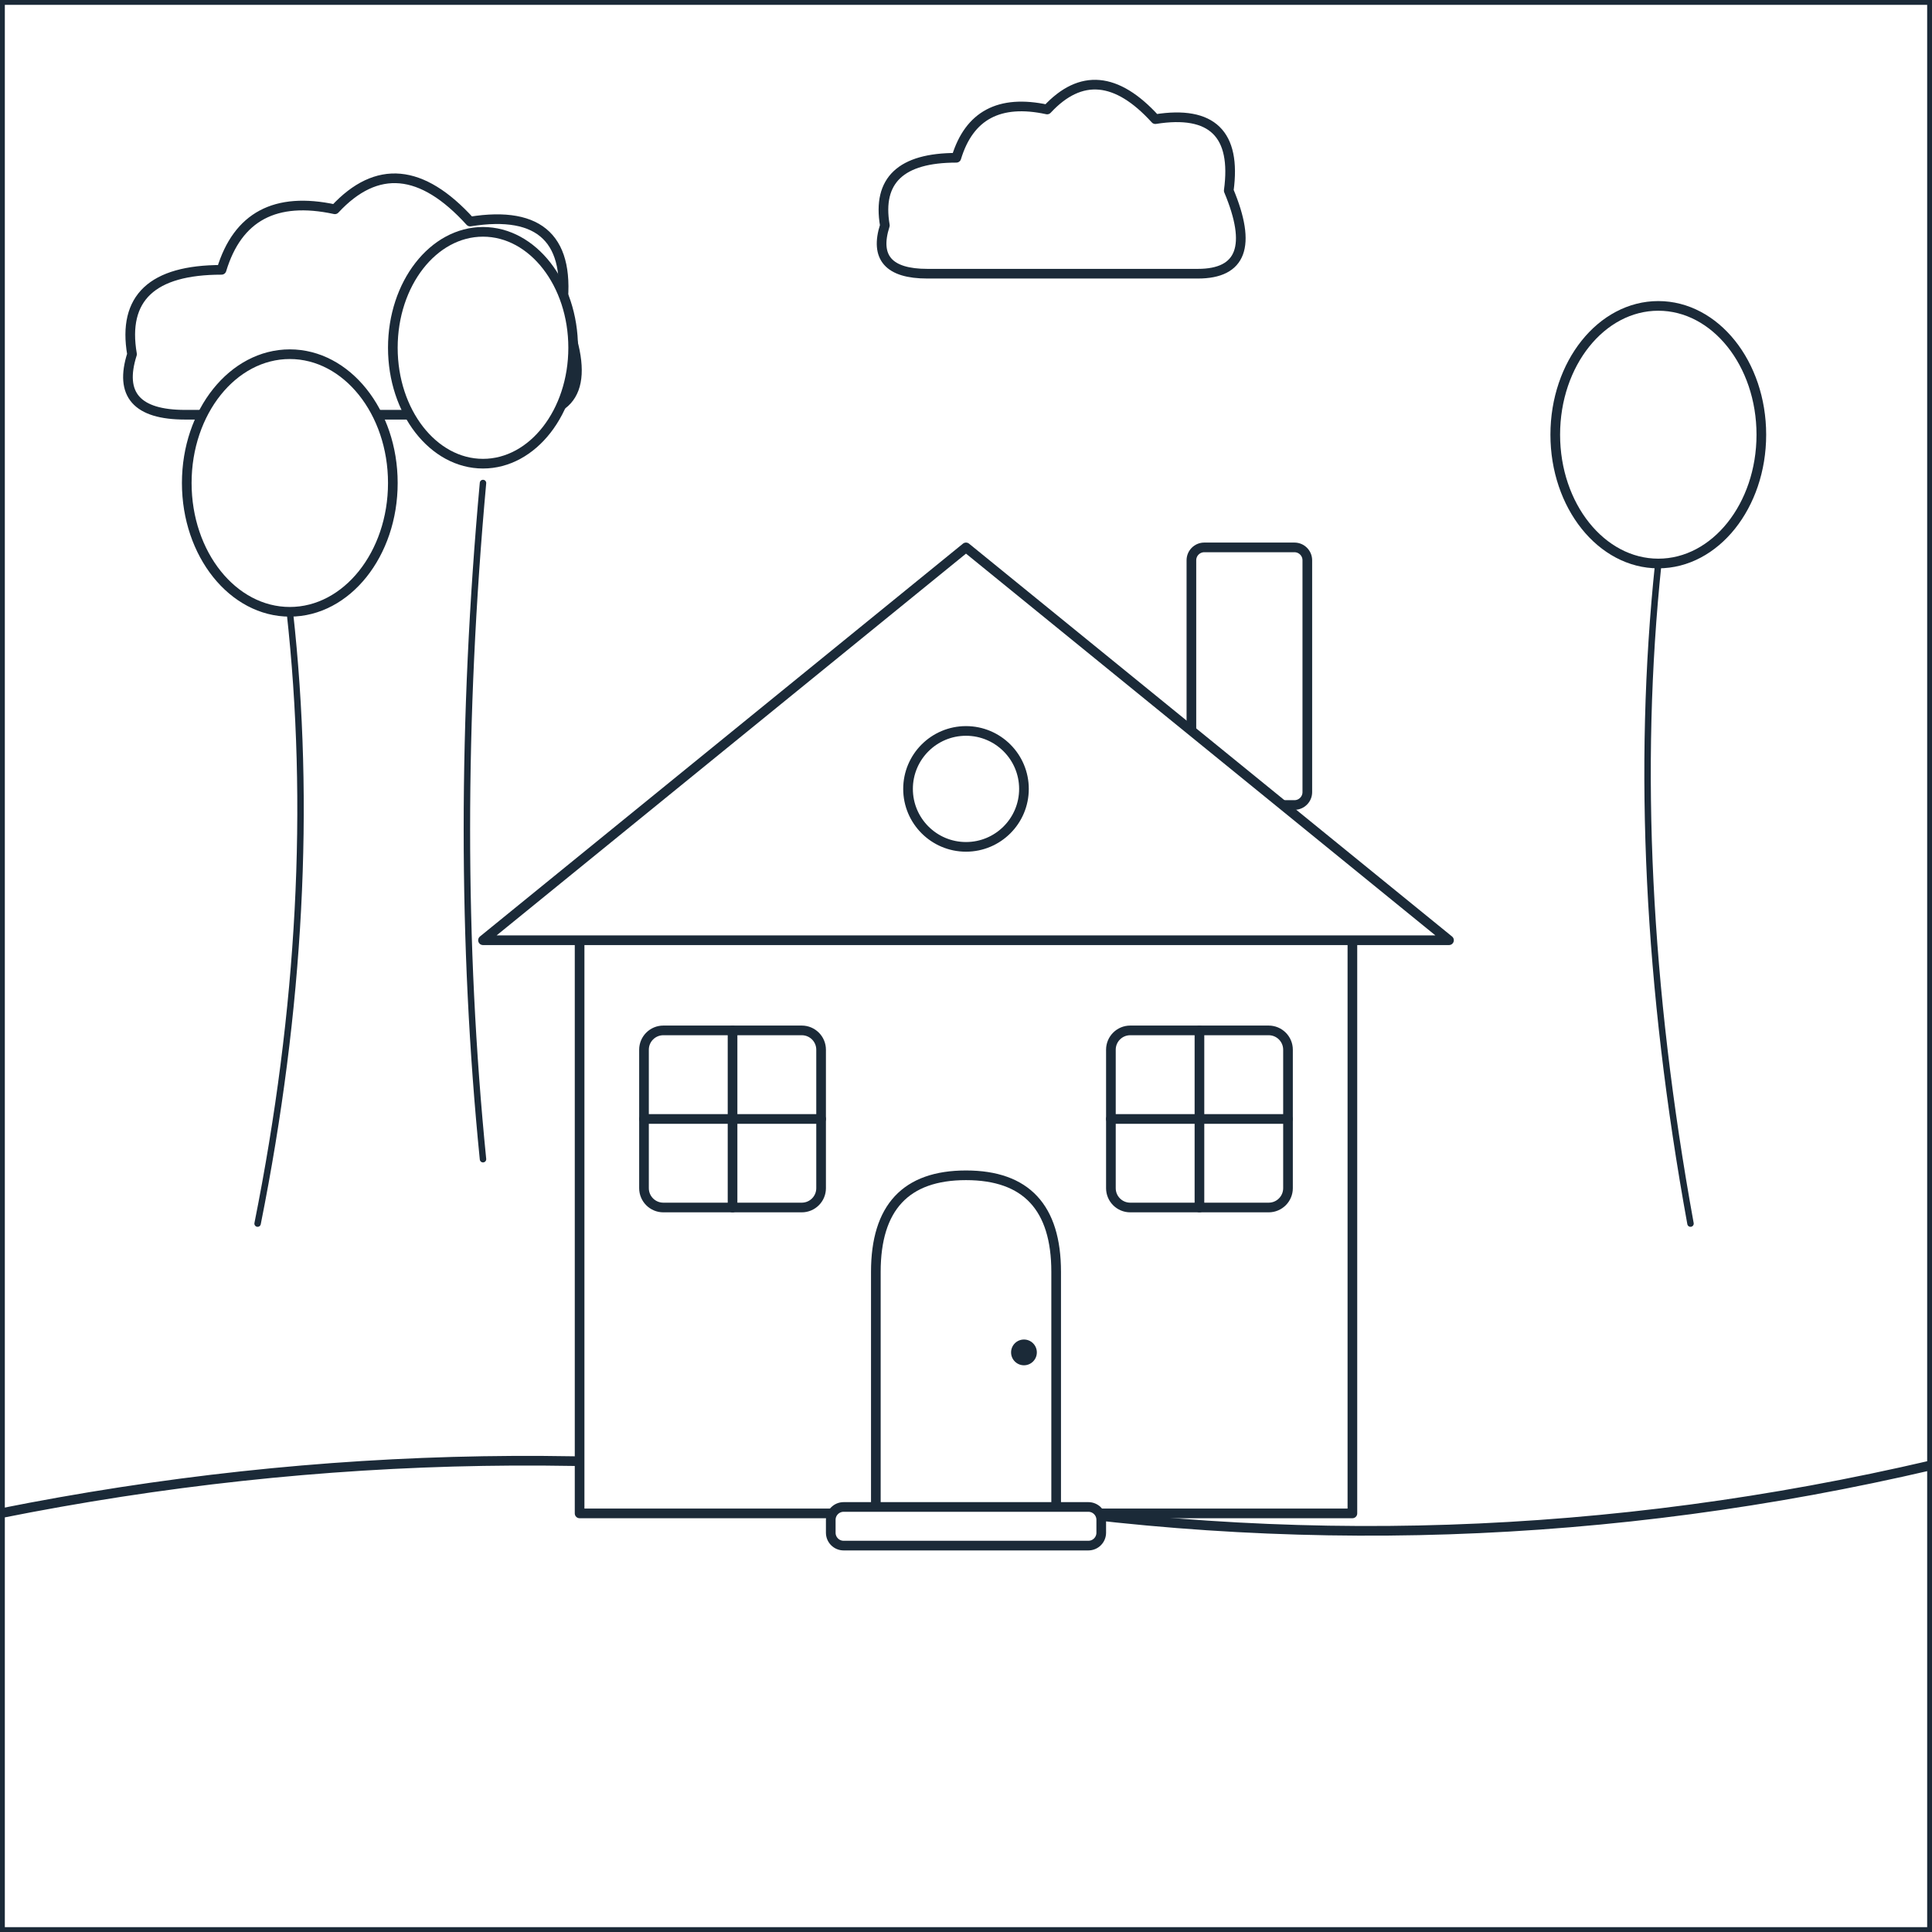
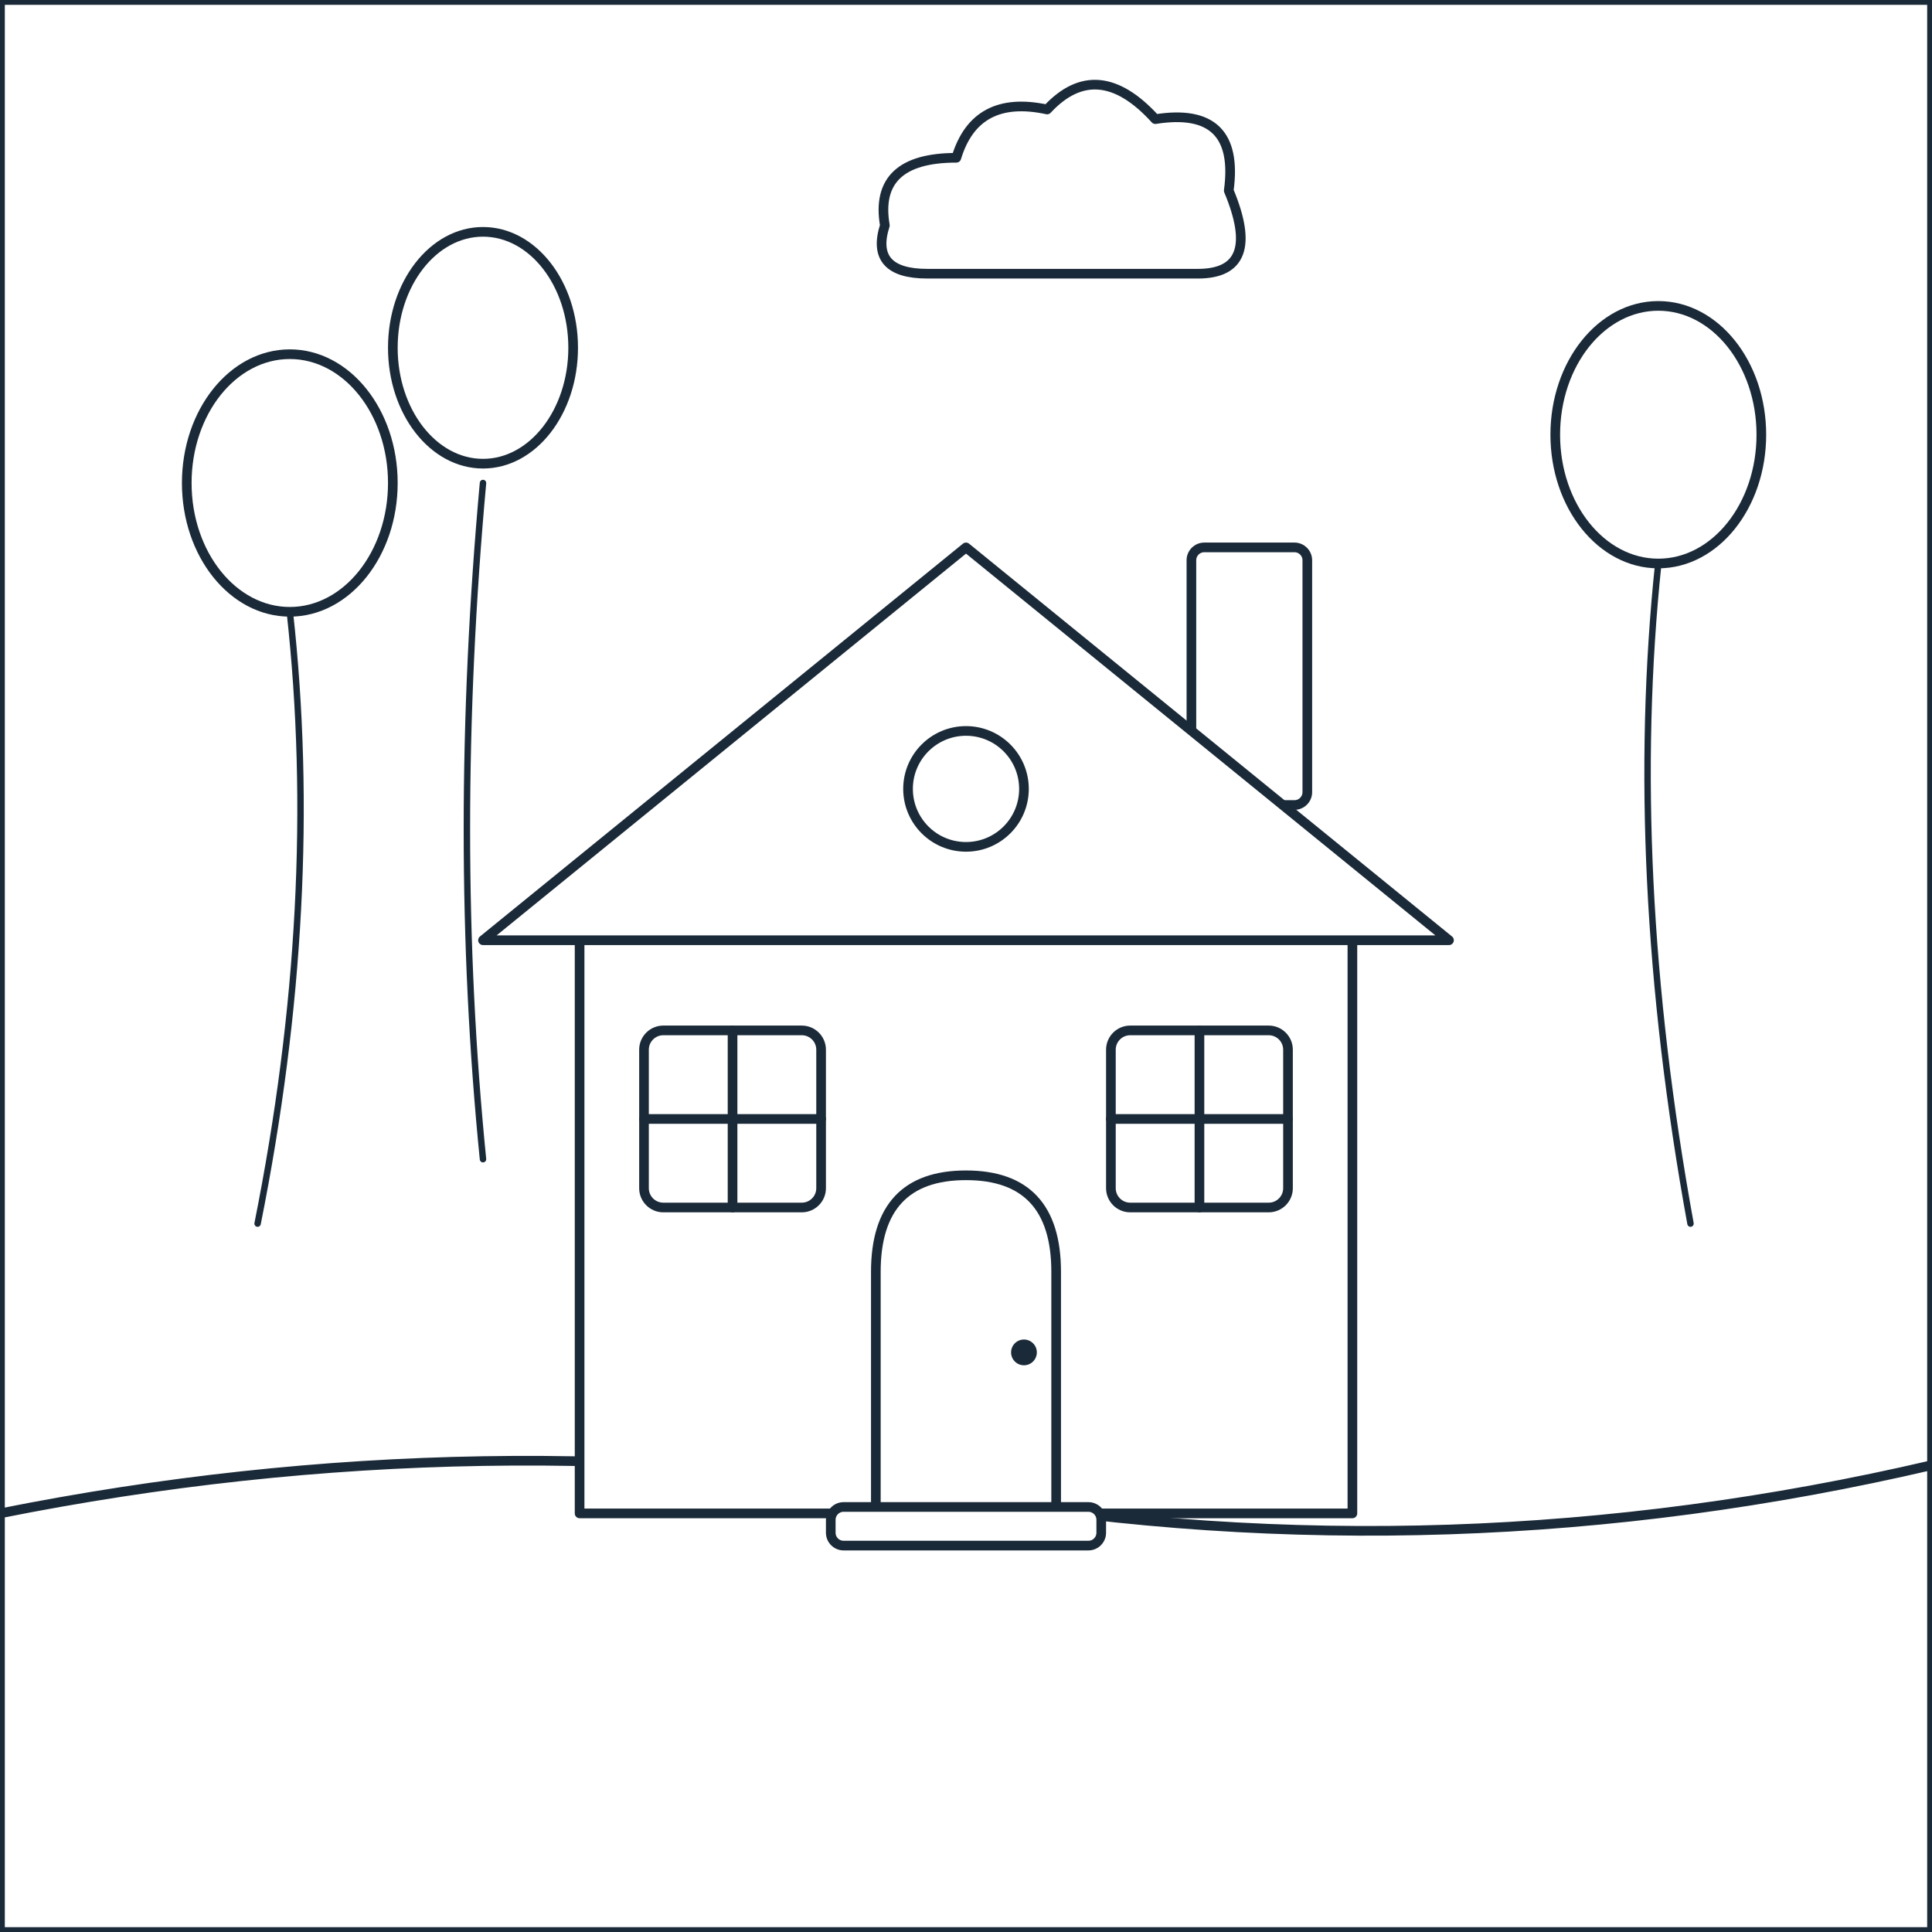
<svg xmlns="http://www.w3.org/2000/svg" viewBox="0 0 600 600" data-picture="nha-go-biet-bay--the-b-co-bong-bay">
  <g class="scene-back">
    <rect x="0" y="0" width="600" height="600" rx="0" id="r-nen-troi" data-region="nen-troi" class="region" fill="#FFFFFF" stroke="#1B2A38" stroke-width="3" stroke-linejoin="round" />
-     <path d="M 57.5 128.8 Q 35 128.8 41 110 Q 36.5 83.8 68.8 83.8 Q 76.3 59 104 65 Q 123.5 44 146 68.8 Q 179 63.5 174.5 96.5 Q 188 128.8 162.5 128.8 Z" id="r-may-1" data-region="may-1" class="region" fill="#FFFFFF" stroke="#1B2A38" stroke-width="3" stroke-linejoin="round" />
    <path d="M 288 85 Q 270 85 274.8 70 Q 271.2 49 297 49 Q 303 29.2 325.2 34 Q 340.8 17.2 358.8 37 Q 385.2 32.8 381.6 59.2 Q 392.4 85 372 85 Z" id="r-may-2" data-region="may-2" class="region" fill="#FFFFFF" stroke="#1B2A38" stroke-width="3" stroke-linejoin="round" />
    <path d="M 0 470 Q 150 440 300 465 Q 450 490 600 455 L 600 600 L 0 600 Z" id="r-nen-dat" data-region="nen-dat" class="region" fill="#FFFFFF" stroke="#1B2A38" stroke-width="3" stroke-linejoin="round" />
  </g>
  <g id="subject" class="subject anim-float">
    <rect x="370" y="170" width="36" height="80" rx="4" id="r-ong-khoi" data-region="ong-khoi" class="region" fill="#FFFFFF" stroke="#1B2A38" stroke-width="3" stroke-linejoin="round" />
    <rect x="180" y="280" width="240" height="190" rx="0" id="r-tuong" data-region="tuong" class="region" fill="#FFFFFF" stroke="#1B2A38" stroke-width="3" stroke-linejoin="round" />
    <polygon points="150,292 300,170 450,292" id="r-mai" data-region="mai" class="region" fill="#FFFFFF" stroke="#1B2A38" stroke-width="3" stroke-linejoin="round" />
    <ellipse cx="300" cy="245" rx="18" ry="18" id="r-cua-so-tron" data-region="cua-so-tron" class="region" fill="#FFFFFF" stroke="#1B2A38" stroke-width="3" stroke-linejoin="round" />
    <path d="M 272 470 L 272 395 Q 272 365 300 365 Q 328 365 328 395 L 328 470 Z" id="r-cua" data-region="cua" class="region" fill="#FFFFFF" stroke="#1B2A38" stroke-width="3" stroke-linejoin="round" />
    <g class="deco" pointer-events="none">
      <circle cx="318" cy="420" r="4" fill="#1B2A38" />
    </g>
    <rect x="200" y="320" width="55" height="55" rx="6" id="r-cua-so-trai" data-region="cua-so-trai" class="region" fill="#FFFFFF" stroke="#1B2A38" stroke-width="3" stroke-linejoin="round" />
    <rect x="345" y="320" width="55" height="55" rx="6" id="r-cua-so-phai" data-region="cua-so-phai" class="region" fill="#FFFFFF" stroke="#1B2A38" stroke-width="3" stroke-linejoin="round" />
    <g class="deco" pointer-events="none">
      <path d="M 227.5 320 L 227.5 375 M 200 347.5 L 255 347.5 M 372.5 320 L 372.5 375 M 345 347.5 L 400 347.5" fill="none" stroke="#1B2A38" stroke-width="3" stroke-linecap="round" stroke-linejoin="round" />
    </g>
    <rect x="258" y="468" width="84" height="12" rx="4" id="r-bac-them" data-region="bac-them" class="region" fill="#FFFFFF" stroke="#1B2A38" stroke-width="3" stroke-linejoin="round" />
  </g>
  <g class="scene-front">
    <g class="deco" pointer-events="none">
      <path d="M 90 190 Q 100 280 80 380 M 150 150 Q 140 260 150 360 M 515 175 Q 505 270 525 380" fill="none" stroke="#1B2A38" stroke-width="2" stroke-linecap="round" stroke-linejoin="round" />
    </g>
    <ellipse cx="90" cy="150" rx="32" ry="40" id="r-bong-bay-1" data-region="bong-bay-1" class="region" fill="#FFFFFF" stroke="#1B2A38" stroke-width="3" stroke-linejoin="round" />
    <ellipse cx="150" cy="108" rx="28" ry="36" id="r-bong-bay-2" data-region="bong-bay-2" class="region" fill="#FFFFFF" stroke="#1B2A38" stroke-width="3" stroke-linejoin="round" />
    <ellipse cx="515" cy="135" rx="32" ry="40" id="r-bong-bay-3" data-region="bong-bay-3" class="region" fill="#FFFFFF" stroke="#1B2A38" stroke-width="3" stroke-linejoin="round" />
  </g>
</svg>
